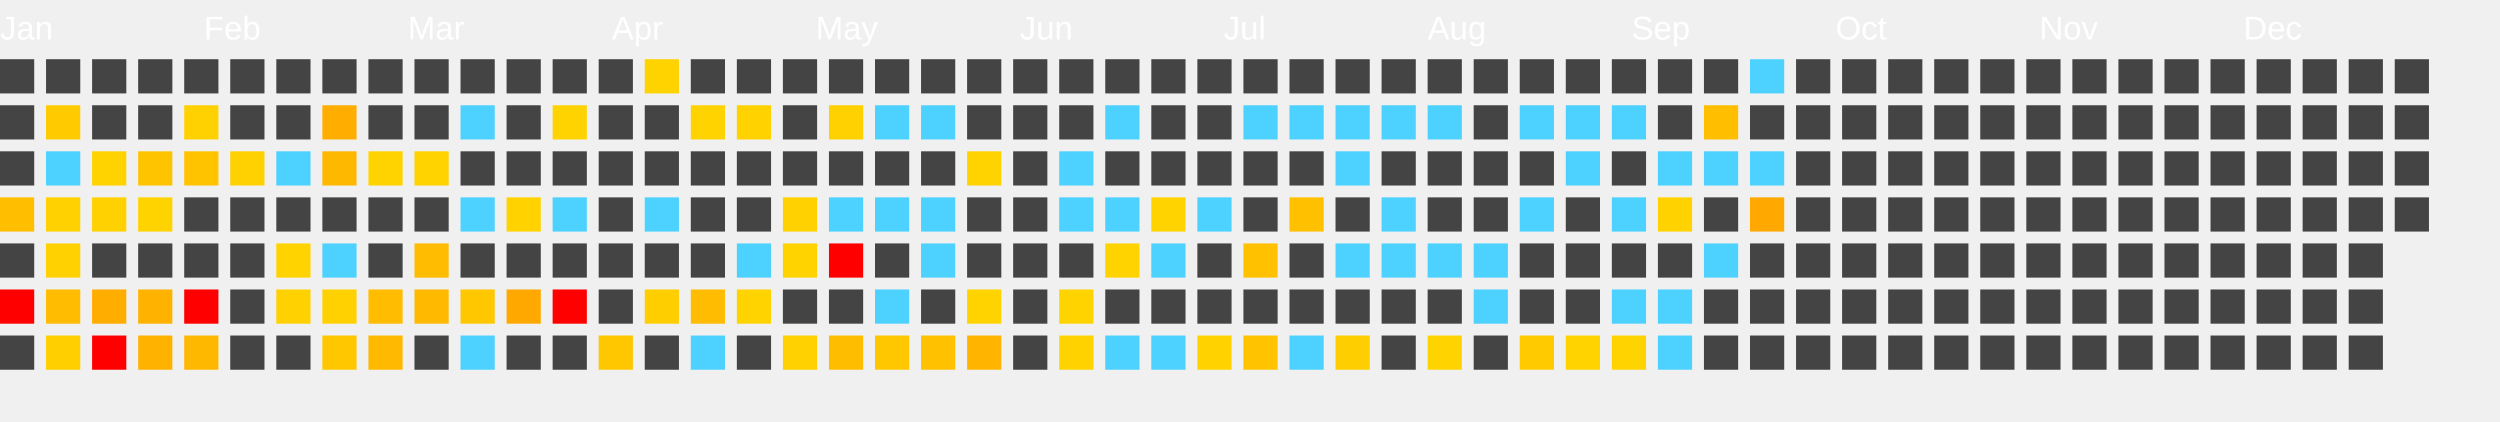
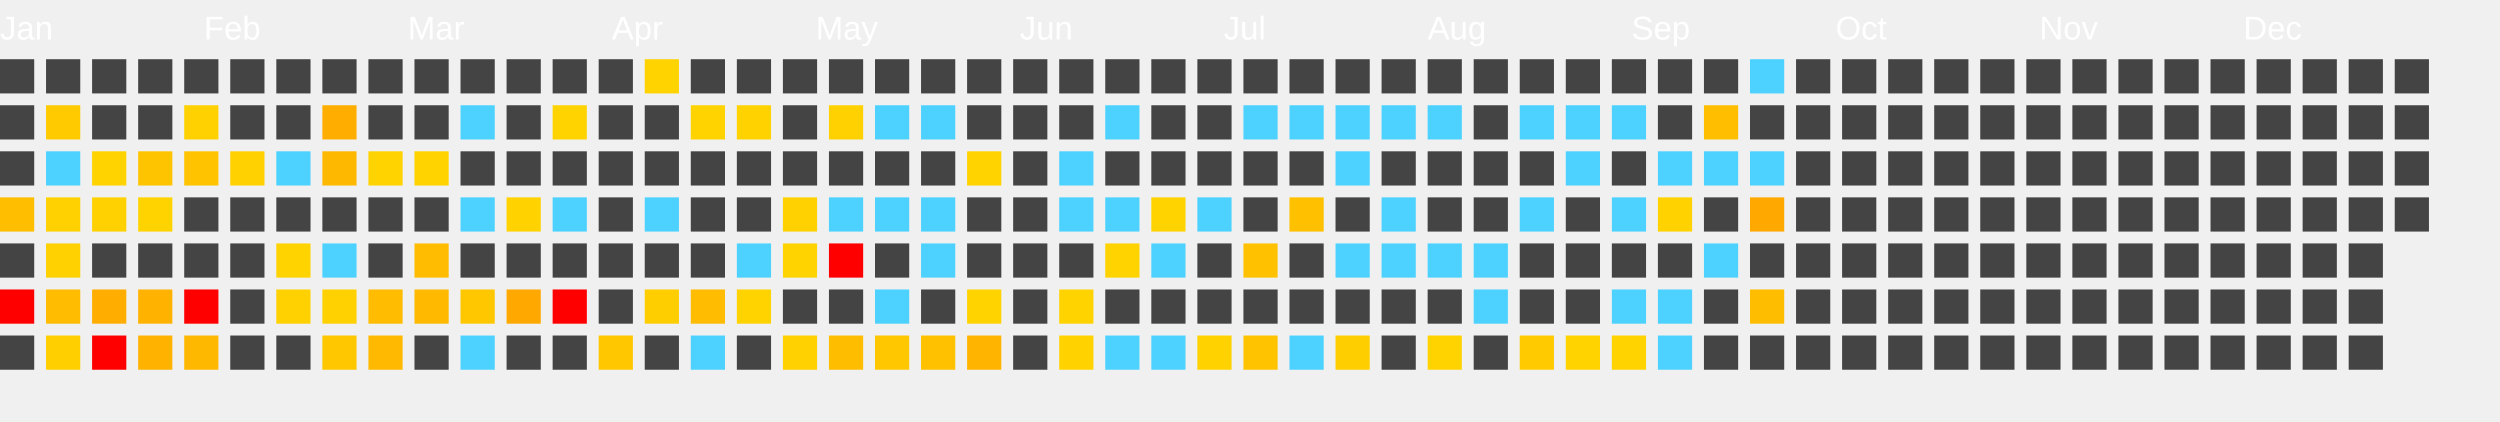
<svg xmlns="http://www.w3.org/2000/svg" baseProfile="full" height="32mm" version="1.1" viewBox="0,0,190,32" width="190mm">
  <defs />
  <rect fill="none" height="32" width="190" x="0" y="0" />
  <text fill="#FFFFFF" style="font-size:2.5px; font-family:Arial" x="0.0" y="3.0">Jan</text>
  <text fill="#FFFFFF" style="font-size:2.5px; font-family:Arial" x="15.5" y="3.0">Feb</text>
  <text fill="#FFFFFF" style="font-size:2.5px; font-family:Arial" x="31.0" y="3.0">Mar</text>
  <text fill="#FFFFFF" style="font-size:2.5px; font-family:Arial" x="46.5" y="3.0">Apr</text>
  <text fill="#FFFFFF" style="font-size:2.5px; font-family:Arial" x="62.0" y="3.0">May</text>
  <text fill="#FFFFFF" style="font-size:2.5px; font-family:Arial" x="77.5" y="3.0">Jun</text>
  <text fill="#FFFFFF" style="font-size:2.5px; font-family:Arial" x="93.0" y="3.0">Jul</text>
  <text fill="#FFFFFF" style="font-size:2.5px; font-family:Arial" x="108.5" y="3.0">Aug</text>
  <text fill="#FFFFFF" style="font-size:2.5px; font-family:Arial" x="124.0" y="3.0">Sep</text>
  <text fill="#FFFFFF" style="font-size:2.5px; font-family:Arial" x="139.5" y="3.0">Oct</text>
  <text fill="#FFFFFF" style="font-size:2.5px; font-family:Arial" x="155.0" y="3.0">Nov</text>
  <text fill="#FFFFFF" style="font-size:2.5px; font-family:Arial" x="170.5" y="3.0">Dec</text>
  <rect fill="#444444" height="2.6" width="2.6" x="0.0" y="4.5" />
  <rect fill="#444444" height="2.6" width="2.6" x="0.0" y="8.0" />
  <rect fill="#444444" height="2.6" width="2.6" x="0.0" y="11.5" />
  <rect fill="#ffbe00" height="2.6" width="2.6" x="0.0" y="15.0" />
  <rect fill="#444444" height="2.6" width="2.6" x="0.0" y="18.5" />
  <rect fill="red" height="2.6" width="2.6" x="0.0" y="22.0" />
  <rect fill="#444444" height="2.6" width="2.6" x="0.0" y="25.5" />
  <rect fill="#444444" height="2.6" width="2.6" x="3.5" y="4.5" />
  <rect fill="#ffcb00" height="2.6" width="2.6" x="3.5" y="8.0" />
  <rect fill="#4dd2ff" height="2.6" width="2.6" x="3.5" y="11.5" />
  <rect fill="#ffd100" height="2.6" width="2.6" x="3.5" y="15.0" />
  <rect fill="#ffd100" height="2.6" width="2.6" x="3.5" y="18.5" />
  <rect fill="#ffbc00" height="2.6" width="2.6" x="3.5" y="22.0" />
  <rect fill="#ffcf00" height="2.6" width="2.6" x="3.5" y="25.5" />
  <rect fill="#444444" height="2.6" width="2.6" x="7.0" y="4.5" />
  <rect fill="#444444" height="2.6" width="2.6" x="7.0" y="8.0" />
  <rect fill="#ffd300" height="2.6" width="2.6" x="7.0" y="11.5" />
  <rect fill="#ffd100" height="2.6" width="2.6" x="7.0" y="15.0" />
  <rect fill="#444444" height="2.6" width="2.6" x="7.0" y="18.5" />
  <rect fill="#ffae00" height="2.6" width="2.6" x="7.0" y="22.0" />
  <rect fill="red" height="2.6" width="2.6" x="7.0" y="25.5" />
  <rect fill="#444444" height="2.6" width="2.6" x="10.5" y="4.5" />
  <rect fill="#444444" height="2.6" width="2.6" x="10.5" y="8.0" />
  <rect fill="#ffc400" height="2.6" width="2.6" x="10.5" y="11.5" />
  <rect fill="#ffd300" height="2.6" width="2.6" x="10.5" y="15.0" />
  <rect fill="#444444" height="2.6" width="2.6" x="10.5" y="18.5" />
  <rect fill="#ffb200" height="2.6" width="2.6" x="10.5" y="22.0" />
  <rect fill="#ffb200" height="2.6" width="2.6" x="10.5" y="25.5" />
  <rect fill="#444444" height="2.6" width="2.6" x="14.0" y="4.5" />
  <rect fill="#ffd100" height="2.6" width="2.6" x="14.0" y="8.0" />
  <rect fill="#ffc300" height="2.6" width="2.6" x="14.0" y="11.5" />
  <rect fill="#444444" height="2.6" width="2.6" x="14.0" y="15.0" />
  <rect fill="#444444" height="2.6" width="2.6" x="14.0" y="18.5" />
  <rect fill="red" height="2.6" width="2.6" x="14.0" y="22.0" />
  <rect fill="#ffb800" height="2.6" width="2.6" x="14.0" y="25.5" />
  <rect fill="#444444" height="2.6" width="2.6" x="17.5" y="4.5" />
  <rect fill="#444444" height="2.6" width="2.6" x="17.5" y="8.0" />
  <rect fill="#ffd100" height="2.6" width="2.6" x="17.5" y="11.5" />
  <rect fill="#444444" height="2.6" width="2.6" x="17.5" y="15.0" />
  <rect fill="#444444" height="2.6" width="2.6" x="17.5" y="18.5" />
  <rect fill="#444444" height="2.6" width="2.6" x="17.5" y="22.0" />
  <rect fill="#444444" height="2.6" width="2.6" x="17.5" y="25.5" />
  <rect fill="#444444" height="2.6" width="2.6" x="21.0" y="4.5" />
  <rect fill="#444444" height="2.6" width="2.6" x="21.0" y="8.0" />
  <rect fill="#4dd2ff" height="2.6" width="2.6" x="21.0" y="11.5" />
  <rect fill="#444444" height="2.6" width="2.6" x="21.0" y="15.0" />
  <rect fill="#ffd300" height="2.6" width="2.6" x="21.0" y="18.5" />
  <rect fill="#ffd100" height="2.6" width="2.6" x="21.0" y="22.0" />
  <rect fill="#444444" height="2.6" width="2.6" x="21.0" y="25.5" />
  <rect fill="#444444" height="2.6" width="2.6" x="24.5" y="4.5" />
  <rect fill="#ffae00" height="2.6" width="2.6" x="24.5" y="8.0" />
  <rect fill="#ffb800" height="2.6" width="2.6" x="24.5" y="11.5" />
  <rect fill="#444444" height="2.6" width="2.6" x="24.5" y="15.0" />
  <rect fill="#4dd2ff" height="2.6" width="2.6" x="24.5" y="18.5" />
  <rect fill="#ffd100" height="2.6" width="2.6" x="24.5" y="22.0" />
  <rect fill="#ffc700" height="2.6" width="2.6" x="24.5" y="25.5" />
  <rect fill="#444444" height="2.6" width="2.6" x="28.0" y="4.5" />
  <rect fill="#444444" height="2.6" width="2.6" x="28.0" y="8.0" />
  <rect fill="#ffd300" height="2.6" width="2.6" x="28.0" y="11.5" />
  <rect fill="#444444" height="2.6" width="2.6" x="28.0" y="15.0" />
  <rect fill="#444444" height="2.6" width="2.6" x="28.0" y="18.5" />
  <rect fill="#ffbc00" height="2.6" width="2.6" x="28.0" y="22.0" />
  <rect fill="#ffb900" height="2.6" width="2.6" x="28.0" y="25.5" />
  <rect fill="#444444" height="2.6" width="2.6" x="31.5" y="4.5" />
  <rect fill="#444444" height="2.6" width="2.6" x="31.5" y="8.0" />
  <rect fill="#ffd300" height="2.6" width="2.6" x="31.5" y="11.5" />
  <rect fill="#444444" height="2.6" width="2.6" x="31.5" y="15.0" />
  <rect fill="#ffbc00" height="2.6" width="2.6" x="31.5" y="18.5" />
  <rect fill="#ffba00" height="2.6" width="2.6" x="31.5" y="22.0" />
  <rect fill="#444444" height="2.6" width="2.6" x="31.5" y="25.5" />
  <rect fill="#444444" height="2.6" width="2.6" x="35.0" y="4.5" />
  <rect fill="#4dd2ff" height="2.6" width="2.6" x="35.0" y="8.0" />
  <rect fill="#444444" height="2.6" width="2.6" x="35.0" y="11.5" />
  <rect fill="#4dd2ff" height="2.6" width="2.6" x="35.0" y="15.0" />
  <rect fill="#444444" height="2.6" width="2.6" x="35.0" y="18.5" />
  <rect fill="#ffc700" height="2.6" width="2.6" x="35.0" y="22.0" />
  <rect fill="#4dd2ff" height="2.6" width="2.6" x="35.0" y="25.5" />
  <rect fill="#444444" height="2.6" width="2.6" x="38.5" y="4.5" />
  <rect fill="#444444" height="2.6" width="2.6" x="38.5" y="8.0" />
  <rect fill="#444444" height="2.6" width="2.6" x="38.5" y="11.5" />
  <rect fill="#ffd200" height="2.6" width="2.6" x="38.5" y="15.0" />
  <rect fill="#444444" height="2.6" width="2.6" x="38.5" y="18.5" />
  <rect fill="#ffa900" height="2.6" width="2.6" x="38.5" y="22.0" />
  <rect fill="#444444" height="2.6" width="2.6" x="38.5" y="25.5" />
  <rect fill="#444444" height="2.6" width="2.6" x="42.0" y="4.5" />
  <rect fill="#ffd300" height="2.6" width="2.6" x="42.0" y="8.0" />
  <rect fill="#444444" height="2.6" width="2.6" x="42.0" y="11.5" />
  <rect fill="#4dd2ff" height="2.6" width="2.6" x="42.0" y="15.0" />
  <rect fill="#444444" height="2.6" width="2.6" x="42.0" y="18.5" />
  <rect fill="red" height="2.6" width="2.6" x="42.0" y="22.0" />
  <rect fill="#444444" height="2.6" width="2.6" x="42.0" y="25.5" />
  <rect fill="#444444" height="2.6" width="2.6" x="45.5" y="4.5" />
  <rect fill="#444444" height="2.6" width="2.6" x="45.5" y="8.0" />
  <rect fill="#444444" height="2.6" width="2.6" x="45.5" y="11.5" />
  <rect fill="#444444" height="2.6" width="2.6" x="45.5" y="15.0" />
  <rect fill="#444444" height="2.6" width="2.6" x="45.5" y="18.5" />
  <rect fill="#444444" height="2.6" width="2.6" x="45.5" y="22.0" />
  <rect fill="#ffc700" height="2.6" width="2.6" x="45.5" y="25.5" />
  <rect fill="#ffd300" height="2.6" width="2.6" x="49.0" y="4.5" />
  <rect fill="#444444" height="2.6" width="2.6" x="49.0" y="8.0" />
  <rect fill="#444444" height="2.6" width="2.6" x="49.0" y="11.5" />
  <rect fill="#4dd2ff" height="2.6" width="2.6" x="49.0" y="15.0" />
  <rect fill="#444444" height="2.6" width="2.6" x="49.0" y="18.5" />
  <rect fill="#ffce00" height="2.6" width="2.6" x="49.0" y="22.0" />
  <rect fill="#444444" height="2.6" width="2.6" x="49.0" y="25.5" />
  <rect fill="#444444" height="2.6" width="2.6" x="52.5" y="4.5" />
  <rect fill="#ffd300" height="2.6" width="2.6" x="52.5" y="8.0" />
  <rect fill="#444444" height="2.6" width="2.6" x="52.5" y="11.5" />
  <rect fill="#444444" height="2.6" width="2.6" x="52.5" y="15.0" />
  <rect fill="#444444" height="2.6" width="2.6" x="52.5" y="18.5" />
  <rect fill="#ffbc00" height="2.6" width="2.6" x="52.5" y="22.0" />
  <rect fill="#4dd2ff" height="2.6" width="2.6" x="52.5" y="25.5" />
  <rect fill="#444444" height="2.6" width="2.6" x="56.0" y="4.5" />
  <rect fill="#ffd200" height="2.6" width="2.6" x="56.0" y="8.0" />
  <rect fill="#444444" height="2.6" width="2.6" x="56.0" y="11.5" />
  <rect fill="#444444" height="2.6" width="2.6" x="56.0" y="15.0" />
  <rect fill="#4dd2ff" height="2.6" width="2.6" x="56.0" y="18.5" />
  <rect fill="#ffd300" height="2.6" width="2.6" x="56.0" y="22.0" />
  <rect fill="#444444" height="2.6" width="2.6" x="56.0" y="25.5" />
  <rect fill="#444444" height="2.6" width="2.6" x="59.5" y="4.5" />
  <rect fill="#444444" height="2.6" width="2.6" x="59.5" y="8.0" />
  <rect fill="#444444" height="2.6" width="2.6" x="59.5" y="11.5" />
  <rect fill="#ffd100" height="2.6" width="2.6" x="59.5" y="15.0" />
  <rect fill="#ffd300" height="2.6" width="2.6" x="59.5" y="18.5" />
  <rect fill="#444444" height="2.6" width="2.6" x="59.5" y="22.0" />
  <rect fill="#ffd100" height="2.6" width="2.6" x="59.5" y="25.5" />
  <rect fill="#444444" height="2.6" width="2.6" x="63.0" y="4.5" />
  <rect fill="#ffd100" height="2.6" width="2.6" x="63.0" y="8.0" />
  <rect fill="#444444" height="2.6" width="2.6" x="63.0" y="11.5" />
  <rect fill="#4dd2ff" height="2.6" width="2.6" x="63.0" y="15.0" />
  <rect fill="red" height="2.6" width="2.6" x="63.0" y="18.5" />
  <rect fill="#444444" height="2.6" width="2.6" x="63.0" y="22.0" />
  <rect fill="#ffbd00" height="2.6" width="2.6" x="63.0" y="25.5" />
  <rect fill="#444444" height="2.6" width="2.6" x="66.5" y="4.5" />
  <rect fill="#4dd2ff" height="2.6" width="2.6" x="66.5" y="8.0" />
  <rect fill="#444444" height="2.6" width="2.6" x="66.5" y="11.5" />
  <rect fill="#4dd2ff" height="2.6" width="2.6" x="66.5" y="15.0" />
  <rect fill="#444444" height="2.6" width="2.6" x="66.5" y="18.5" />
  <rect fill="#4dd2ff" height="2.6" width="2.6" x="66.5" y="22.0" />
  <rect fill="#ffc700" height="2.6" width="2.6" x="66.5" y="25.5" />
  <rect fill="#444444" height="2.6" width="2.6" x="70.0" y="4.5" />
  <rect fill="#4dd2ff" height="2.6" width="2.6" x="70.0" y="8.0" />
  <rect fill="#444444" height="2.6" width="2.6" x="70.0" y="11.5" />
  <rect fill="#4dd2ff" height="2.6" width="2.6" x="70.0" y="15.0" />
  <rect fill="#4dd2ff" height="2.6" width="2.6" x="70.0" y="18.5" />
  <rect fill="#444444" height="2.6" width="2.6" x="70.0" y="22.0" />
  <rect fill="#ffc100" height="2.6" width="2.6" x="70.0" y="25.5" />
  <rect fill="#444444" height="2.6" width="2.6" x="73.5" y="4.5" />
  <rect fill="#444444" height="2.6" width="2.6" x="73.5" y="8.0" />
  <rect fill="#ffd300" height="2.6" width="2.6" x="73.5" y="11.5" />
  <rect fill="#444444" height="2.6" width="2.6" x="73.5" y="15.0" />
  <rect fill="#444444" height="2.6" width="2.6" x="73.5" y="18.5" />
  <rect fill="#ffd300" height="2.6" width="2.6" x="73.5" y="22.0" />
  <rect fill="#ffb400" height="2.6" width="2.6" x="73.5" y="25.5" />
  <rect fill="#444444" height="2.6" width="2.6" x="77.0" y="4.5" />
  <rect fill="#444444" height="2.6" width="2.6" x="77.0" y="8.0" />
  <rect fill="#444444" height="2.6" width="2.6" x="77.0" y="11.5" />
  <rect fill="#444444" height="2.6" width="2.6" x="77.0" y="15.0" />
  <rect fill="#444444" height="2.6" width="2.6" x="77.0" y="18.5" />
  <rect fill="#444444" height="2.6" width="2.6" x="77.0" y="22.0" />
  <rect fill="#444444" height="2.6" width="2.6" x="77.0" y="25.5" />
  <rect fill="#444444" height="2.6" width="2.6" x="80.5" y="4.5" />
  <rect fill="#444444" height="2.6" width="2.6" x="80.5" y="8.0" />
  <rect fill="#4dd2ff" height="2.6" width="2.6" x="80.5" y="11.5" />
  <rect fill="#4dd2ff" height="2.6" width="2.6" x="80.5" y="15.0" />
  <rect fill="#444444" height="2.6" width="2.6" x="80.5" y="18.5" />
  <rect fill="#ffd300" height="2.6" width="2.6" x="80.5" y="22.0" />
  <rect fill="#ffd200" height="2.6" width="2.6" x="80.5" y="25.5" />
  <rect fill="#444444" height="2.6" width="2.6" x="84.0" y="4.5" />
  <rect fill="#4dd2ff" height="2.6" width="2.6" x="84.0" y="8.0" />
  <rect fill="#444444" height="2.6" width="2.6" x="84.0" y="11.5" />
  <rect fill="#4dd2ff" height="2.6" width="2.6" x="84.0" y="15.0" />
  <rect fill="#ffd300" height="2.6" width="2.6" x="84.0" y="18.5" />
  <rect fill="#444444" height="2.6" width="2.6" x="84.0" y="22.0" />
  <rect fill="#4dd2ff" height="2.6" width="2.6" x="84.0" y="25.5" />
  <rect fill="#444444" height="2.6" width="2.6" x="87.5" y="4.5" />
  <rect fill="#444444" height="2.6" width="2.6" x="87.5" y="8.0" />
  <rect fill="#444444" height="2.6" width="2.6" x="87.5" y="11.5" />
  <rect fill="#ffd300" height="2.6" width="2.6" x="87.5" y="15.0" />
  <rect fill="#4dd2ff" height="2.6" width="2.6" x="87.5" y="18.5" />
  <rect fill="#444444" height="2.6" width="2.6" x="87.5" y="22.0" />
  <rect fill="#4dd2ff" height="2.6" width="2.6" x="87.5" y="25.5" />
  <rect fill="#444444" height="2.6" width="2.6" x="91.0" y="4.5" />
  <rect fill="#444444" height="2.6" width="2.6" x="91.0" y="8.0" />
  <rect fill="#444444" height="2.6" width="2.6" x="91.0" y="11.5" />
  <rect fill="#4dd2ff" height="2.6" width="2.6" x="91.0" y="15.0" />
  <rect fill="#444444" height="2.6" width="2.6" x="91.0" y="18.5" />
  <rect fill="#444444" height="2.6" width="2.6" x="91.0" y="22.0" />
  <rect fill="#ffd200" height="2.6" width="2.6" x="91.0" y="25.5" />
  <rect fill="#444444" height="2.6" width="2.6" x="94.5" y="4.5" />
  <rect fill="#4dd2ff" height="2.6" width="2.6" x="94.5" y="8.0" />
  <rect fill="#444444" height="2.6" width="2.6" x="94.5" y="11.5" />
  <rect fill="#444444" height="2.6" width="2.6" x="94.5" y="15.0" />
  <rect fill="#ffc100" height="2.6" width="2.6" x="94.5" y="18.5" />
  <rect fill="#444444" height="2.6" width="2.6" x="94.5" y="22.0" />
  <rect fill="#ffc300" height="2.6" width="2.6" x="94.5" y="25.5" />
  <rect fill="#444444" height="2.6" width="2.6" x="98.0" y="4.5" />
  <rect fill="#4dd2ff" height="2.6" width="2.6" x="98.0" y="8.0" />
  <rect fill="#444444" height="2.6" width="2.6" x="98.0" y="11.5" />
  <rect fill="#ffc000" height="2.6" width="2.6" x="98.0" y="15.0" />
  <rect fill="#444444" height="2.6" width="2.6" x="98.0" y="18.5" />
  <rect fill="#444444" height="2.6" width="2.6" x="98.0" y="22.0" />
  <rect fill="#4dd2ff" height="2.6" width="2.6" x="98.0" y="25.5" />
  <rect fill="#444444" height="2.6" width="2.6" x="101.5" y="4.5" />
  <rect fill="#4dd2ff" height="2.6" width="2.6" x="101.5" y="8.0" />
  <rect fill="#4dd2ff" height="2.6" width="2.6" x="101.5" y="11.5" />
  <rect fill="#444444" height="2.6" width="2.6" x="101.5" y="15.0" />
  <rect fill="#4dd2ff" height="2.6" width="2.6" x="101.5" y="18.5" />
  <rect fill="#444444" height="2.6" width="2.6" x="101.5" y="22.0" />
  <rect fill="#ffce00" height="2.6" width="2.6" x="101.5" y="25.5" />
  <rect fill="#444444" height="2.6" width="2.6" x="105.0" y="4.5" />
  <rect fill="#4dd2ff" height="2.6" width="2.6" x="105.0" y="8.0" />
  <rect fill="#444444" height="2.6" width="2.6" x="105.0" y="11.5" />
  <rect fill="#4dd2ff" height="2.6" width="2.6" x="105.0" y="15.0" />
  <rect fill="#4dd2ff" height="2.6" width="2.6" x="105.0" y="18.5" />
  <rect fill="#444444" height="2.6" width="2.6" x="105.0" y="22.0" />
  <rect fill="#444444" height="2.6" width="2.6" x="105.0" y="25.5" />
  <rect fill="#444444" height="2.6" width="2.6" x="108.5" y="4.5" />
  <rect fill="#4dd2ff" height="2.6" width="2.6" x="108.5" y="8.0" />
  <rect fill="#444444" height="2.6" width="2.6" x="108.5" y="11.5" />
  <rect fill="#444444" height="2.6" width="2.6" x="108.5" y="15.0" />
  <rect fill="#4dd2ff" height="2.6" width="2.6" x="108.5" y="18.5" />
  <rect fill="#444444" height="2.6" width="2.6" x="108.5" y="22.0" />
  <rect fill="#ffd300" height="2.6" width="2.6" x="108.5" y="25.5" />
  <rect fill="#444444" height="2.6" width="2.6" x="112.0" y="4.5" />
  <rect fill="#444444" height="2.6" width="2.6" x="112.0" y="8.0" />
  <rect fill="#444444" height="2.6" width="2.6" x="112.0" y="11.5" />
  <rect fill="#444444" height="2.6" width="2.6" x="112.0" y="15.0" />
  <rect fill="#4dd2ff" height="2.6" width="2.6" x="112.0" y="18.5" />
  <rect fill="#4dd2ff" height="2.6" width="2.6" x="112.0" y="22.0" />
  <rect fill="#444444" height="2.6" width="2.6" x="112.0" y="25.5" />
  <rect fill="#444444" height="2.6" width="2.6" x="115.5" y="4.5" />
  <rect fill="#4dd2ff" height="2.6" width="2.6" x="115.5" y="8.0" />
  <rect fill="#444444" height="2.6" width="2.6" x="115.5" y="11.5" />
  <rect fill="#4dd2ff" height="2.6" width="2.6" x="115.5" y="15.0" />
  <rect fill="#444444" height="2.6" width="2.6" x="115.5" y="18.5" />
  <rect fill="#444444" height="2.6" width="2.6" x="115.5" y="22.0" />
  <rect fill="#ffcb00" height="2.6" width="2.6" x="115.5" y="25.5" />
  <rect fill="#444444" height="2.6" width="2.6" x="119.0" y="4.5" />
  <rect fill="#4dd2ff" height="2.6" width="2.6" x="119.0" y="8.0" />
  <rect fill="#4dd2ff" height="2.6" width="2.6" x="119.0" y="11.5" />
  <rect fill="#444444" height="2.6" width="2.6" x="119.0" y="15.0" />
  <rect fill="#444444" height="2.6" width="2.6" x="119.0" y="18.5" />
  <rect fill="#444444" height="2.6" width="2.6" x="119.0" y="22.0" />
  <rect fill="#ffd300" height="2.6" width="2.6" x="119.0" y="25.5" />
  <rect fill="#444444" height="2.6" width="2.6" x="122.5" y="4.5" />
  <rect fill="#4dd2ff" height="2.6" width="2.6" x="122.5" y="8.0" />
  <rect fill="#444444" height="2.6" width="2.6" x="122.5" y="11.5" />
  <rect fill="#4dd2ff" height="2.6" width="2.6" x="122.5" y="15.0" />
  <rect fill="#444444" height="2.6" width="2.6" x="122.5" y="18.5" />
  <rect fill="#4dd2ff" height="2.6" width="2.6" x="122.5" y="22.0" />
  <rect fill="#ffd300" height="2.6" width="2.6" x="122.5" y="25.5" />
  <rect fill="#444444" height="2.6" width="2.6" x="126.0" y="4.5" />
  <rect fill="#444444" height="2.6" width="2.6" x="126.0" y="8.0" />
  <rect fill="#4dd2ff" height="2.6" width="2.6" x="126.0" y="11.5" />
  <rect fill="#ffd200" height="2.6" width="2.6" x="126.0" y="15.0" />
  <rect fill="#444444" height="2.6" width="2.6" x="126.0" y="18.5" />
  <rect fill="#4dd2ff" height="2.6" width="2.6" x="126.0" y="22.0" />
  <rect fill="#4dd2ff" height="2.6" width="2.6" x="126.0" y="25.5" />
  <rect fill="#444444" height="2.6" width="2.6" x="129.5" y="4.5" />
  <rect fill="#ffbe00" height="2.6" width="2.6" x="129.5" y="8.0" />
  <rect fill="#4dd2ff" height="2.6" width="2.6" x="129.5" y="11.5" />
  <rect fill="#444444" height="2.6" width="2.6" x="129.5" y="15.0" />
  <rect fill="#4dd2ff" height="2.6" width="2.6" x="129.5" y="18.5" />
  <rect fill="#444444" height="2.6" width="2.6" x="129.5" y="22.0" />
  <rect fill="#444444" height="2.6" width="2.6" x="129.5" y="25.5" />
  <rect fill="#4dd2ff" height="2.6" width="2.6" x="133.0" y="4.5" />
  <rect fill="#444444" height="2.6" width="2.6" x="133.0" y="8.0" />
  <rect fill="#4dd2ff" height="2.6" width="2.6" x="133.0" y="11.5" />
  <rect fill="#ffa900" height="2.6" width="2.6" x="133.0" y="15.0" />
  <rect fill="#444444" height="2.6" width="2.6" x="133.0" y="18.5" />
-   <rect fill="#444444" height="2.6" width="2.6" x="133.0" y="22.0" />
+   <rect fill="#ffbd00" height="2.6" width="2.6" x="133.0" y="22.0" />
  <rect fill="#444444" height="2.6" width="2.6" x="133.0" y="25.5" />
  <rect fill="#444444" height="2.6" width="2.6" x="136.5" y="4.5" />
  <rect fill="#444444" height="2.6" width="2.6" x="136.5" y="8.0" />
  <rect fill="#444444" height="2.6" width="2.6" x="136.5" y="11.5" />
  <rect fill="#444444" height="2.6" width="2.6" x="136.5" y="15.0" />
  <rect fill="#444444" height="2.6" width="2.6" x="136.5" y="18.5" />
  <rect fill="#444444" height="2.6" width="2.6" x="136.5" y="22.0" />
  <rect fill="#444444" height="2.6" width="2.6" x="136.5" y="25.5" />
  <rect fill="#444444" height="2.6" width="2.6" x="140.0" y="4.5" />
  <rect fill="#444444" height="2.6" width="2.6" x="140.0" y="8.0" />
  <rect fill="#444444" height="2.6" width="2.6" x="140.0" y="11.5" />
  <rect fill="#444444" height="2.6" width="2.6" x="140.0" y="15.0" />
  <rect fill="#444444" height="2.6" width="2.6" x="140.0" y="18.5" />
  <rect fill="#444444" height="2.6" width="2.6" x="140.0" y="22.0" />
  <rect fill="#444444" height="2.6" width="2.6" x="140.0" y="25.5" />
  <rect fill="#444444" height="2.6" width="2.6" x="143.5" y="4.5" />
  <rect fill="#444444" height="2.6" width="2.6" x="143.5" y="8.0" />
  <rect fill="#444444" height="2.6" width="2.6" x="143.5" y="11.5" />
  <rect fill="#444444" height="2.6" width="2.6" x="143.5" y="15.0" />
  <rect fill="#444444" height="2.6" width="2.6" x="143.5" y="18.5" />
  <rect fill="#444444" height="2.6" width="2.6" x="143.5" y="22.0" />
  <rect fill="#444444" height="2.6" width="2.6" x="143.5" y="25.5" />
  <rect fill="#444444" height="2.6" width="2.6" x="147.0" y="4.5" />
  <rect fill="#444444" height="2.6" width="2.6" x="147.0" y="8.0" />
  <rect fill="#444444" height="2.6" width="2.6" x="147.0" y="11.5" />
  <rect fill="#444444" height="2.6" width="2.6" x="147.0" y="15.0" />
  <rect fill="#444444" height="2.6" width="2.6" x="147.0" y="18.5" />
  <rect fill="#444444" height="2.6" width="2.6" x="147.0" y="22.0" />
  <rect fill="#444444" height="2.6" width="2.6" x="147.0" y="25.5" />
  <rect fill="#444444" height="2.6" width="2.6" x="150.5" y="4.5" />
  <rect fill="#444444" height="2.6" width="2.6" x="150.5" y="8.0" />
  <rect fill="#444444" height="2.6" width="2.6" x="150.5" y="11.5" />
  <rect fill="#444444" height="2.6" width="2.6" x="150.5" y="15.0" />
  <rect fill="#444444" height="2.6" width="2.6" x="150.5" y="18.5" />
  <rect fill="#444444" height="2.6" width="2.6" x="150.5" y="22.0" />
  <rect fill="#444444" height="2.6" width="2.6" x="150.5" y="25.5" />
  <rect fill="#444444" height="2.6" width="2.6" x="154.0" y="4.5" />
  <rect fill="#444444" height="2.6" width="2.6" x="154.0" y="8.0" />
  <rect fill="#444444" height="2.6" width="2.6" x="154.0" y="11.5" />
  <rect fill="#444444" height="2.6" width="2.6" x="154.0" y="15.0" />
  <rect fill="#444444" height="2.6" width="2.6" x="154.0" y="18.5" />
  <rect fill="#444444" height="2.6" width="2.6" x="154.0" y="22.0" />
  <rect fill="#444444" height="2.6" width="2.6" x="154.0" y="25.5" />
  <rect fill="#444444" height="2.6" width="2.6" x="157.5" y="4.5" />
  <rect fill="#444444" height="2.6" width="2.6" x="157.5" y="8.0" />
  <rect fill="#444444" height="2.6" width="2.6" x="157.5" y="11.5" />
  <rect fill="#444444" height="2.6" width="2.6" x="157.5" y="15.0" />
  <rect fill="#444444" height="2.6" width="2.6" x="157.5" y="18.5" />
  <rect fill="#444444" height="2.6" width="2.6" x="157.5" y="22.0" />
  <rect fill="#444444" height="2.6" width="2.6" x="157.5" y="25.5" />
  <rect fill="#444444" height="2.6" width="2.6" x="161.0" y="4.5" />
  <rect fill="#444444" height="2.6" width="2.6" x="161.0" y="8.0" />
  <rect fill="#444444" height="2.6" width="2.6" x="161.0" y="11.5" />
  <rect fill="#444444" height="2.6" width="2.6" x="161.0" y="15.0" />
  <rect fill="#444444" height="2.6" width="2.6" x="161.0" y="18.5" />
  <rect fill="#444444" height="2.6" width="2.6" x="161.0" y="22.0" />
  <rect fill="#444444" height="2.6" width="2.6" x="161.0" y="25.5" />
  <rect fill="#444444" height="2.6" width="2.6" x="164.5" y="4.5" />
  <rect fill="#444444" height="2.6" width="2.6" x="164.5" y="8.0" />
  <rect fill="#444444" height="2.6" width="2.6" x="164.5" y="11.5" />
  <rect fill="#444444" height="2.6" width="2.6" x="164.5" y="15.0" />
  <rect fill="#444444" height="2.6" width="2.6" x="164.5" y="18.5" />
  <rect fill="#444444" height="2.6" width="2.6" x="164.5" y="22.0" />
  <rect fill="#444444" height="2.6" width="2.6" x="164.5" y="25.5" />
  <rect fill="#444444" height="2.6" width="2.6" x="168.0" y="4.5" />
  <rect fill="#444444" height="2.6" width="2.6" x="168.0" y="8.0" />
  <rect fill="#444444" height="2.6" width="2.6" x="168.0" y="11.5" />
  <rect fill="#444444" height="2.6" width="2.6" x="168.0" y="15.0" />
  <rect fill="#444444" height="2.6" width="2.6" x="168.0" y="18.5" />
  <rect fill="#444444" height="2.6" width="2.6" x="168.0" y="22.0" />
  <rect fill="#444444" height="2.6" width="2.6" x="168.0" y="25.5" />
  <rect fill="#444444" height="2.6" width="2.6" x="171.5" y="4.5" />
  <rect fill="#444444" height="2.6" width="2.6" x="171.5" y="8.0" />
  <rect fill="#444444" height="2.6" width="2.6" x="171.5" y="11.5" />
  <rect fill="#444444" height="2.6" width="2.6" x="171.5" y="15.0" />
  <rect fill="#444444" height="2.6" width="2.6" x="171.5" y="18.5" />
  <rect fill="#444444" height="2.6" width="2.6" x="171.5" y="22.0" />
  <rect fill="#444444" height="2.6" width="2.6" x="171.5" y="25.5" />
  <rect fill="#444444" height="2.6" width="2.6" x="175.0" y="4.5" />
  <rect fill="#444444" height="2.6" width="2.6" x="175.0" y="8.0" />
  <rect fill="#444444" height="2.6" width="2.6" x="175.0" y="11.5" />
  <rect fill="#444444" height="2.6" width="2.6" x="175.0" y="15.0" />
  <rect fill="#444444" height="2.6" width="2.6" x="175.0" y="18.5" />
  <rect fill="#444444" height="2.6" width="2.6" x="175.0" y="22.0" />
  <rect fill="#444444" height="2.6" width="2.6" x="175.0" y="25.5" />
  <rect fill="#444444" height="2.6" width="2.6" x="178.5" y="4.5" />
  <rect fill="#444444" height="2.6" width="2.6" x="178.5" y="8.0" />
  <rect fill="#444444" height="2.6" width="2.6" x="178.5" y="11.5" />
  <rect fill="#444444" height="2.6" width="2.6" x="178.5" y="15.0" />
  <rect fill="#444444" height="2.6" width="2.6" x="178.5" y="18.5" />
  <rect fill="#444444" height="2.6" width="2.6" x="178.5" y="22.0" />
  <rect fill="#444444" height="2.6" width="2.6" x="178.5" y="25.5" />
  <rect fill="#444444" height="2.6" width="2.6" x="182.0" y="4.5" />
  <rect fill="#444444" height="2.6" width="2.6" x="182.0" y="8.0" />
  <rect fill="#444444" height="2.6" width="2.6" x="182.0" y="11.5" />
  <rect fill="#444444" height="2.6" width="2.6" x="182.0" y="15.0" />
</svg>
